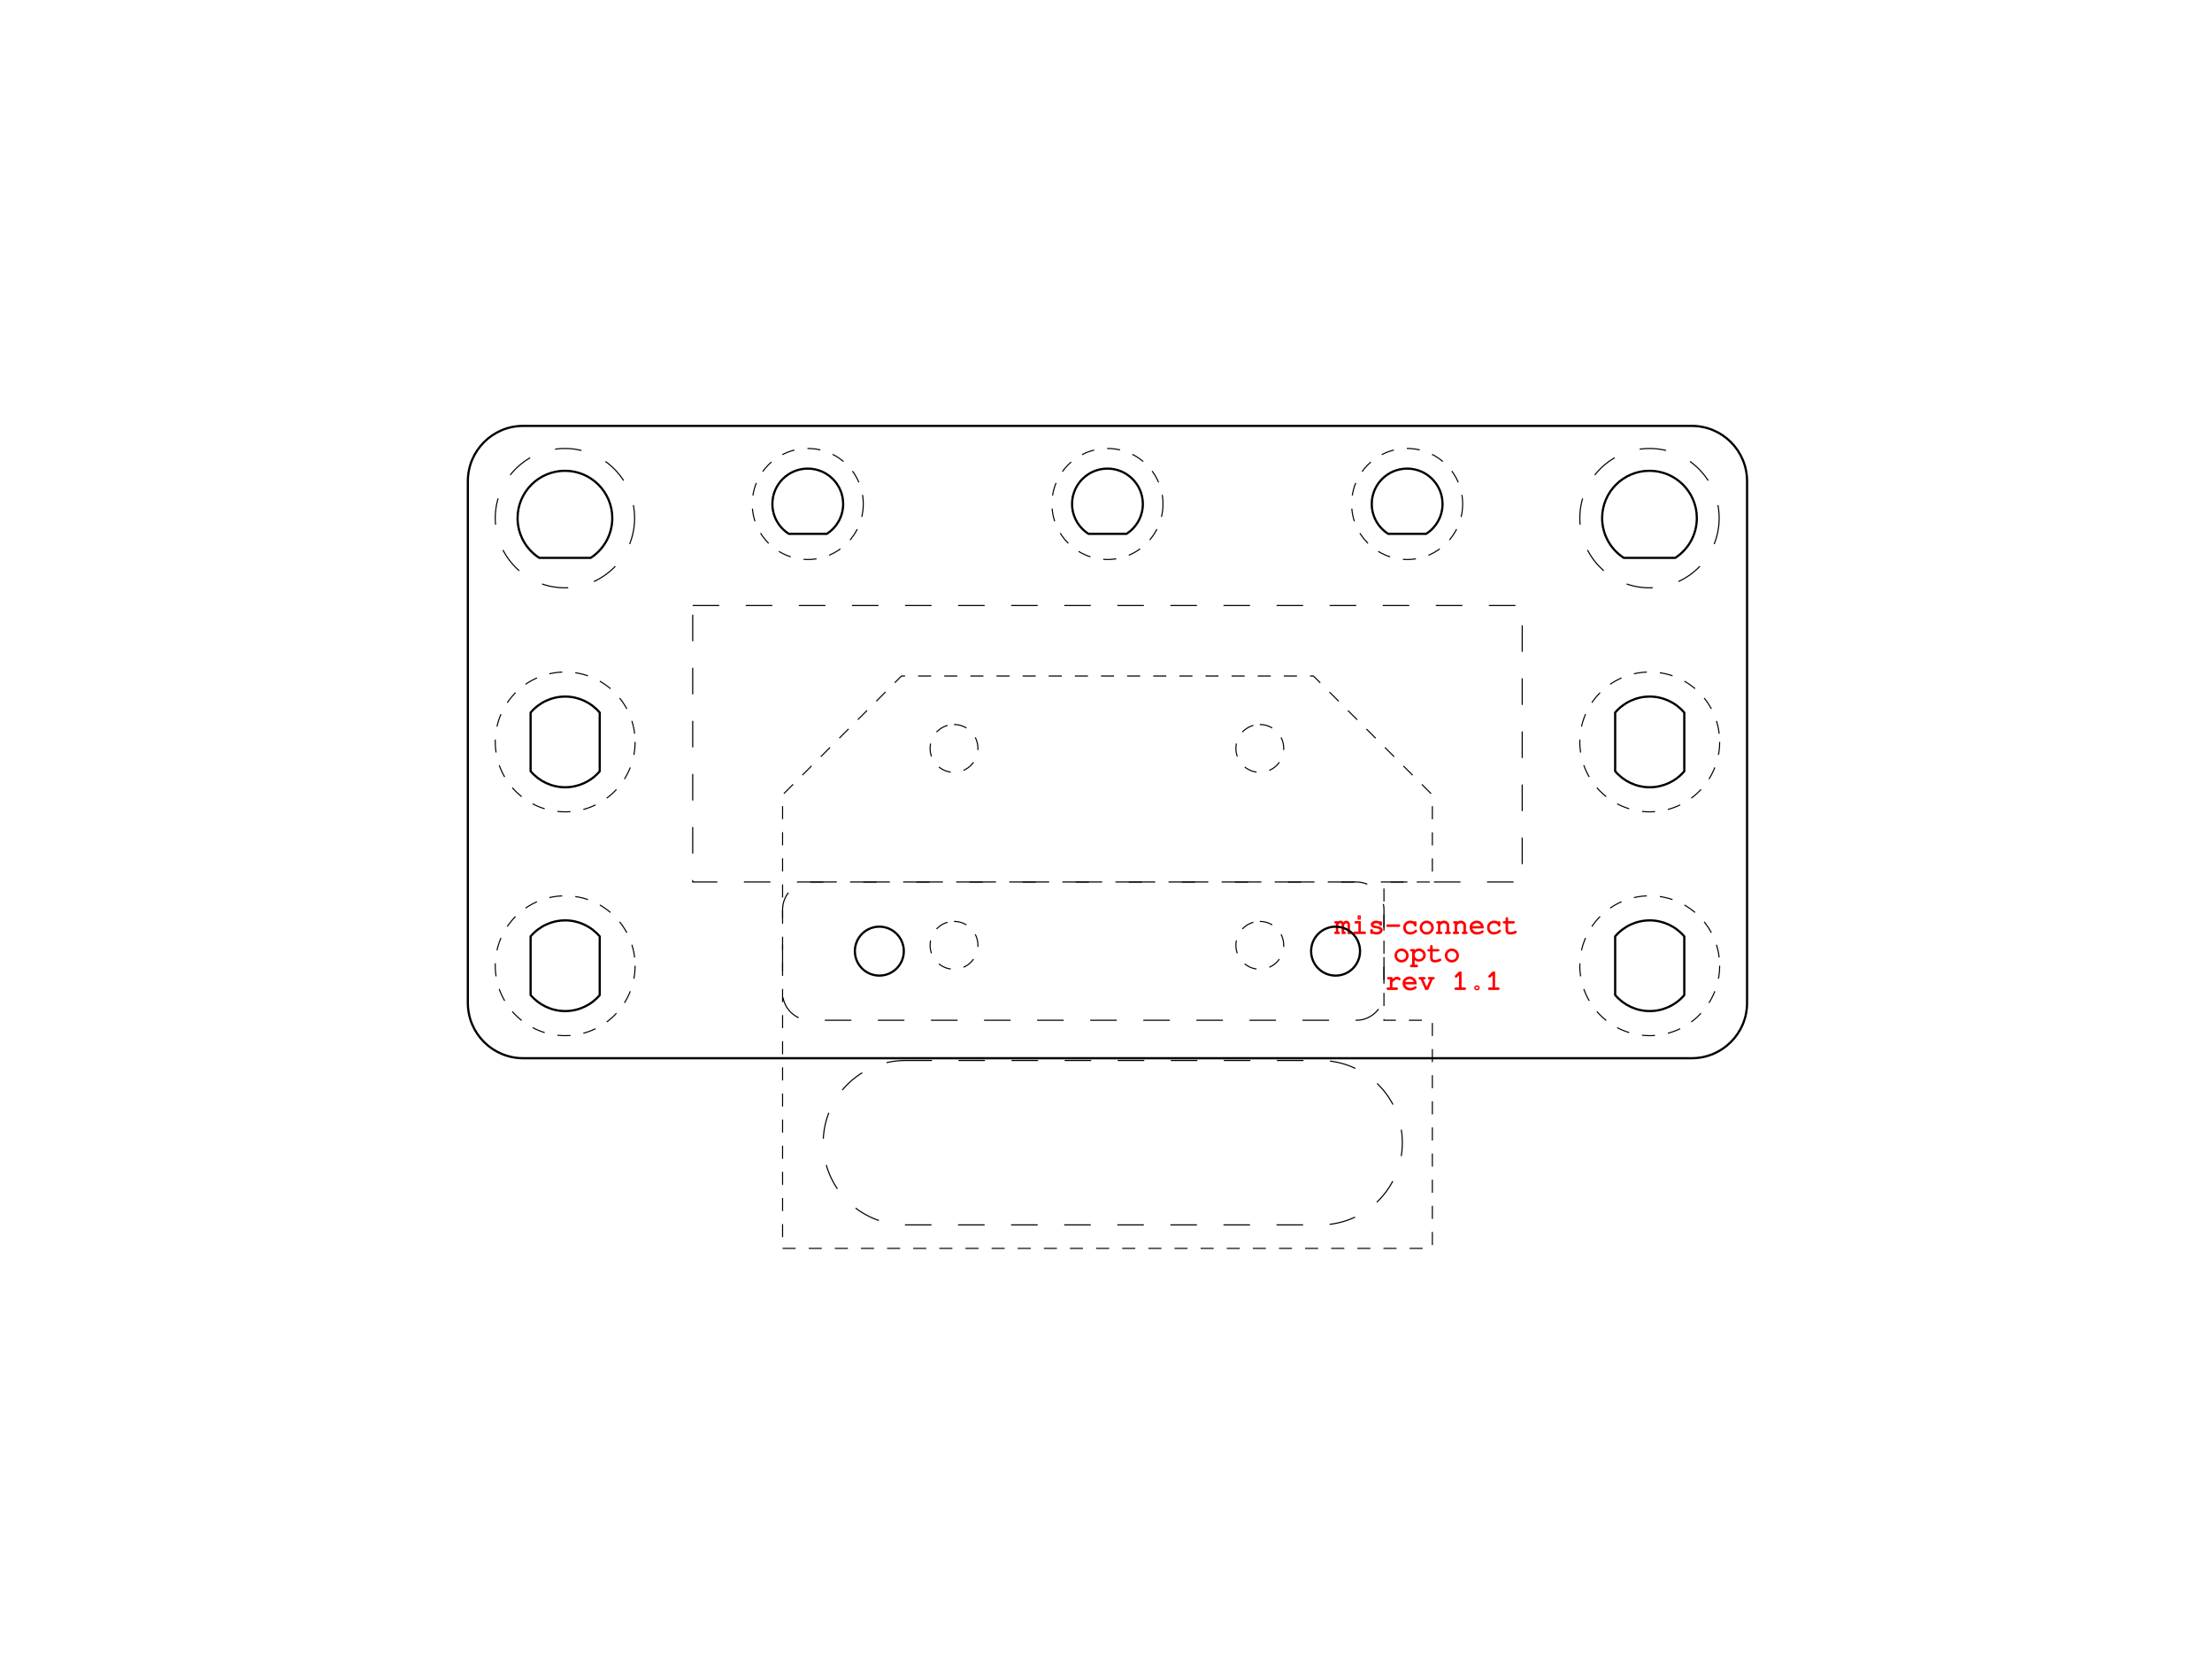
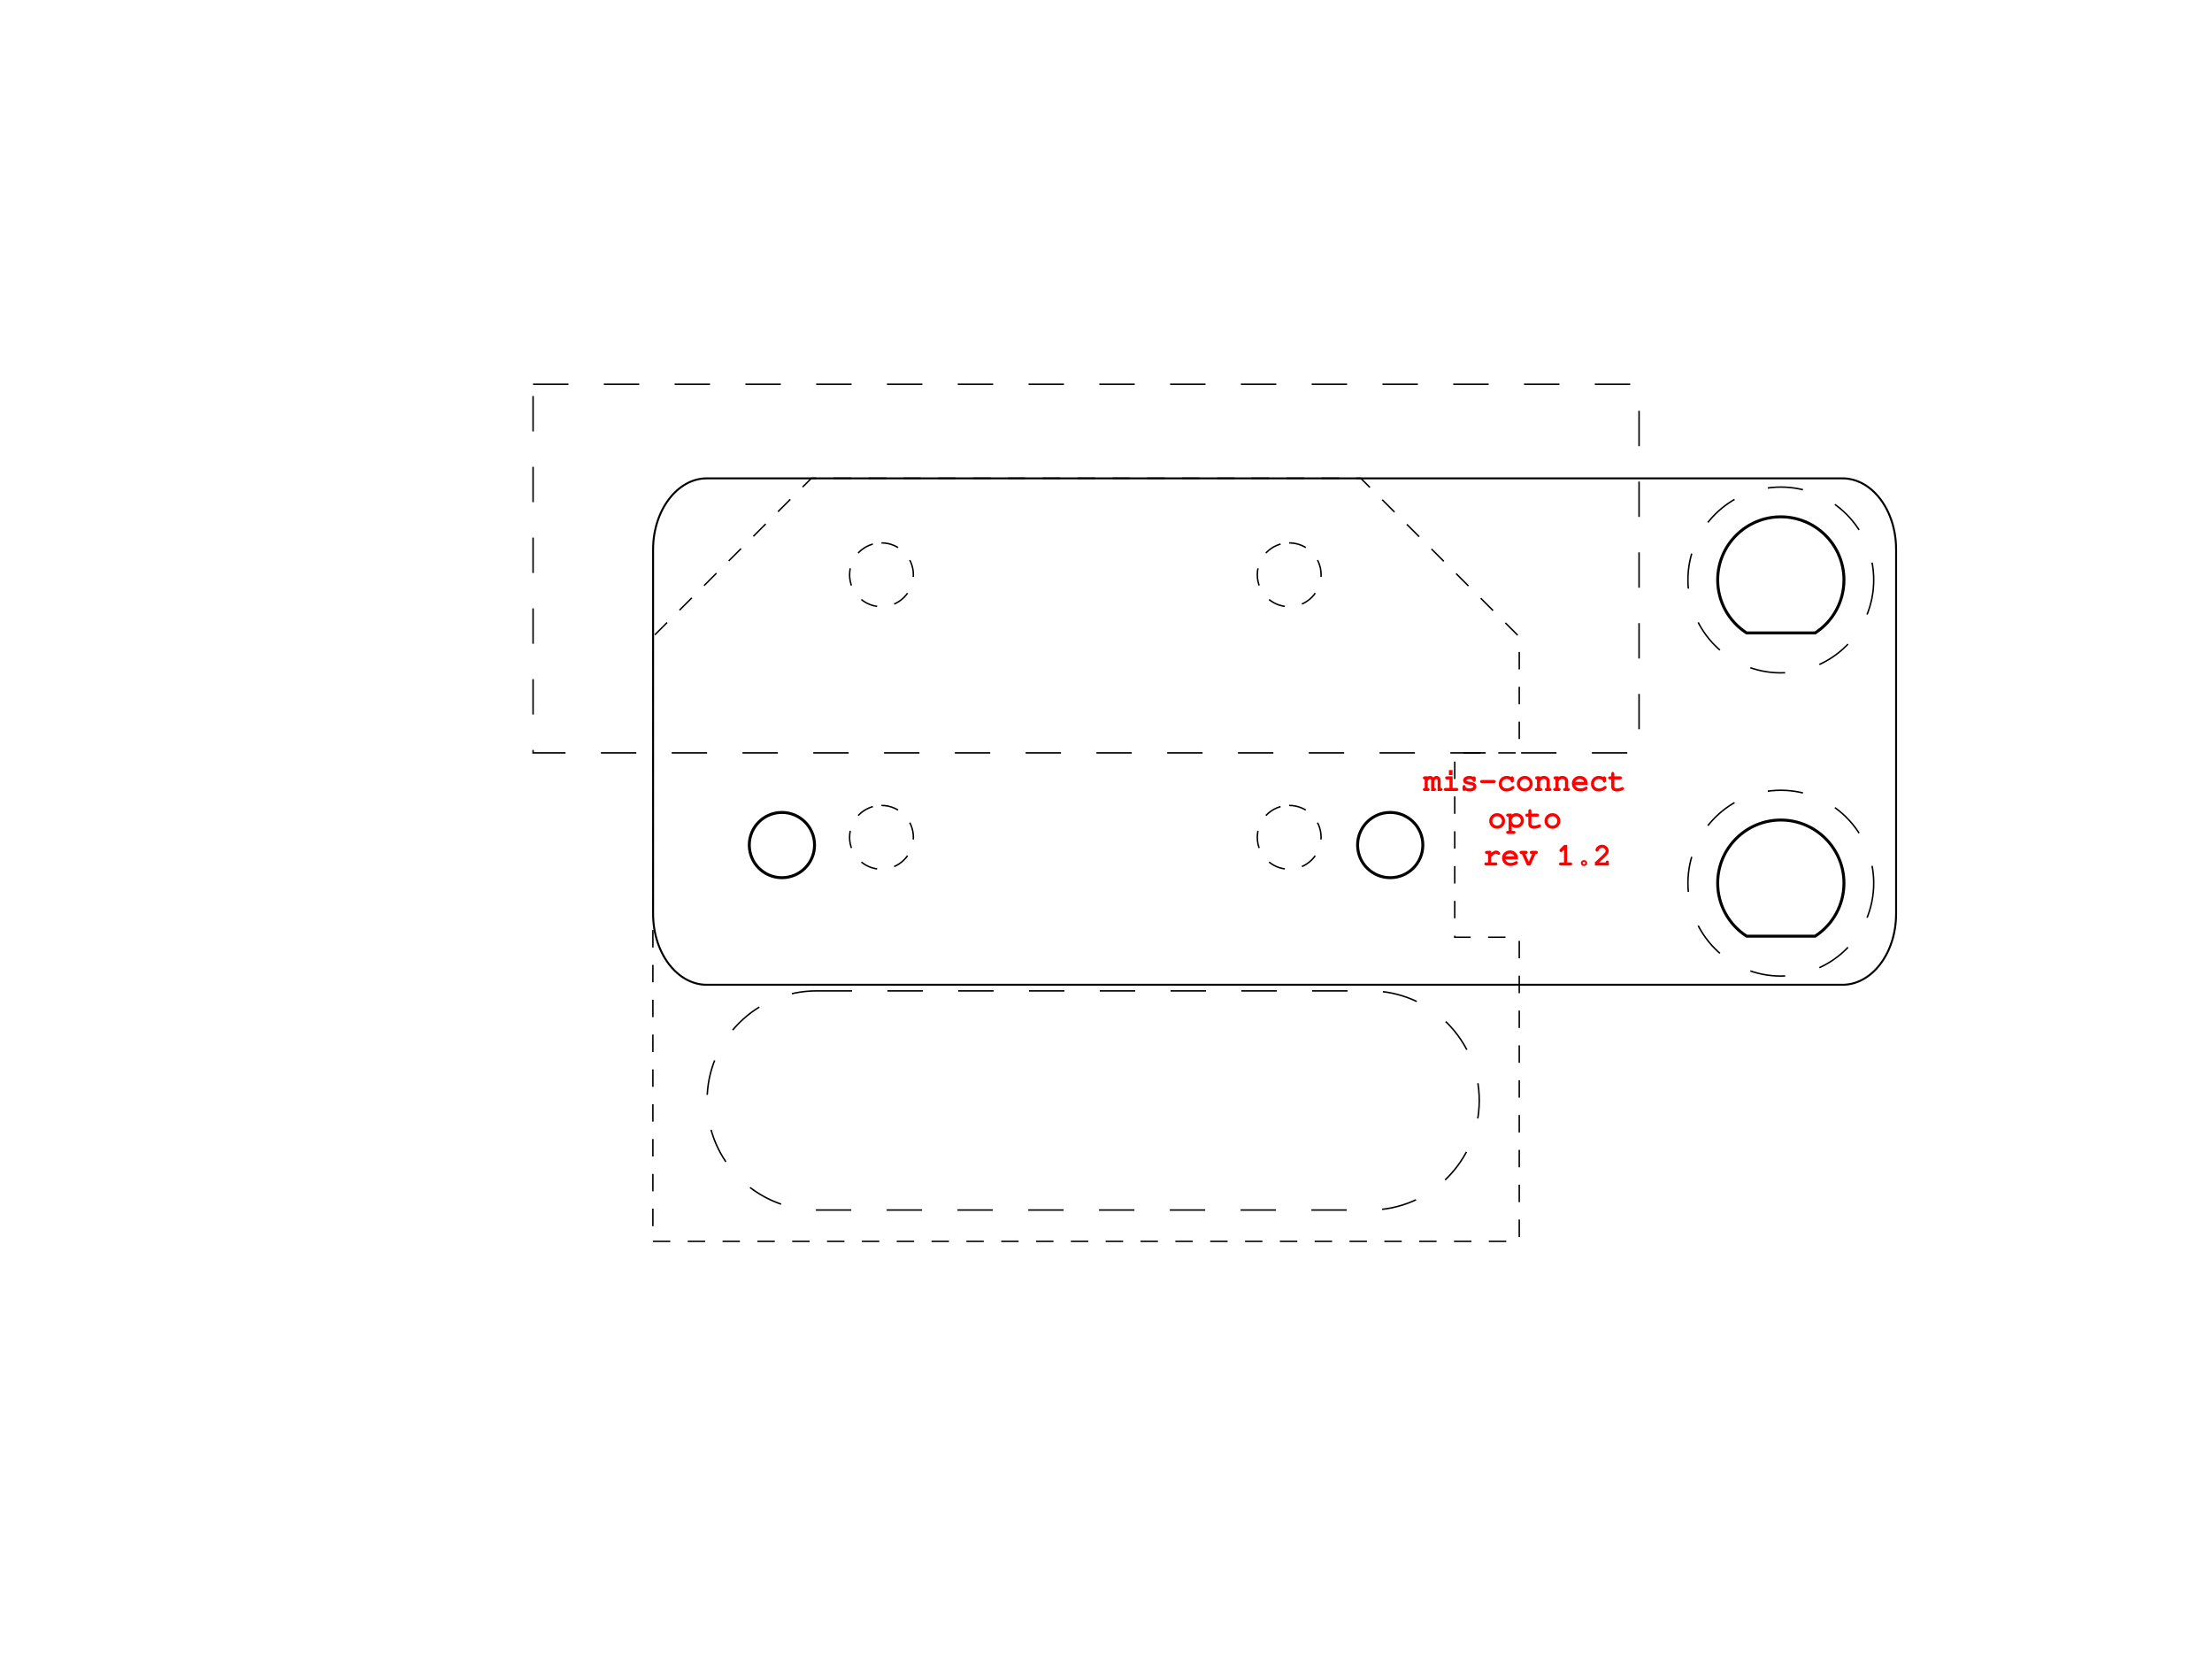
- <svg xmlns="http://www.w3.org/2000/svg" width="8in" height="6in" viewBox="0 0 203.2 152.4" version="1.1" id="svg8">
-   <defs id="defs2">
-     <marker orient="auto" refY="0" refX="0" id="marker1348" style="overflow:visible">
-       <path id="path1346" d="M 0,0 5,-5 -12.5,0 5,5 Z" style="fill:#000000;fill-opacity:1;fill-rule:evenodd;stroke:#000000;stroke-width:1pt;stroke-opacity:1" transform="matrix(0.8,0,0,0.8,10,0)" />
-     </marker>
-     <marker orient="auto" refY="0" refX="0" id="marker1296" style="overflow:visible">
-       <path id="path1294" d="M 0,0 5,-5 -12.5,0 5,5 Z" style="fill:#000000;fill-opacity:1;fill-rule:evenodd;stroke:#000000;stroke-width:1pt;stroke-opacity:1" transform="matrix(0.8,0,0,0.8,10,0)" />
-     </marker>
-     <marker orient="auto" refY="0" refX="0" id="marker1250" style="overflow:visible">
-       <path id="path1248" d="M 0,0 5,-5 -12.5,0 5,5 Z" style="fill:#000000;fill-opacity:1;fill-rule:evenodd;stroke:#000000;stroke-width:1pt;stroke-opacity:1" transform="matrix(0.8,0,0,0.8,10,0)" />
-     </marker>
-     <marker orient="auto" refY="0" refX="0" id="marker1210" style="overflow:visible">
-       <path id="path1208" d="M 0,0 5,-5 -12.5,0 5,5 Z" style="fill:#000000;fill-opacity:1;fill-rule:evenodd;stroke:#000000;stroke-width:1pt;stroke-opacity:1" transform="matrix(0.8,0,0,0.8,10,0)" />
-     </marker>
-     <marker orient="auto" refY="0" refX="0" id="marker1176" style="overflow:visible">
-       <path id="path1174" d="M 0,0 5,-5 -12.5,0 5,5 Z" style="fill:#000000;fill-opacity:1;fill-rule:evenodd;stroke:#000000;stroke-width:1pt;stroke-opacity:1" transform="matrix(0.8,0,0,0.8,10,0)" />
-     </marker>
-     <marker orient="auto" refY="0" refX="0" id="marker1148" style="overflow:visible">
-       <path id="path1146" d="M 0,0 5,-5 -12.5,0 5,5 Z" style="fill:#000000;fill-opacity:1;fill-rule:evenodd;stroke:#000000;stroke-width:1pt;stroke-opacity:1" transform="matrix(0.8,0,0,0.8,10,0)" />
-     </marker>
-     <marker orient="auto" refY="0" refX="0" id="marker1126" style="overflow:visible">
-       <path id="path1124" d="M 0,0 5,-5 -12.5,0 5,5 Z" style="fill:#000000;fill-opacity:1;fill-rule:evenodd;stroke:#000000;stroke-width:1pt;stroke-opacity:1" transform="matrix(0.8,0,0,0.8,10,0)" />
-     </marker>
-     <marker orient="auto" refY="0" refX="0" id="Arrow1Lstart" style="overflow:visible">
-       <path id="path848" d="M 0,0 5,-5 -12.5,0 5,5 Z" style="fill:#000000;fill-opacity:1;fill-rule:evenodd;stroke:#000000;stroke-width:1pt;stroke-opacity:1" transform="matrix(0.8,0,0,0.8,10,0)" />
-     </marker>
-   </defs>
-   <g id="layer1" transform="translate(0,-144.6)">
-     <text xml:space="preserve" style="font-style:normal;font-variant:normal;font-weight:normal;font-stretch:normal;font-size:2.566px;line-height:1;font-family:FreeMono;-inkscape-font-specification:FreeMono;text-align:end;letter-spacing:0px;word-spacing:0px;text-anchor:end;fill:none;fill-opacity:1;stroke:#ff0000;stroke-width:0.127;stroke-opacity:1;stroke-miterlimit:4;stroke-dasharray:none;" x="136.451" y="230.342" id="text1222">
-       <tspan id="tspan1220" x="136.451" y="230.342" style="font-size:2.566px;text-align:center;text-anchor:middle;stroke-width:0.127;stroke:#ff0000;stroke-opacity:1;fill:none;stroke-miterlimit:4;stroke-dasharray:none;">mis-connect</tspan>
-       <tspan x="136.451" y="232.908" style="font-size:2.566px;text-align:center;text-anchor:middle;stroke-width:0.127;stroke:#ff0000;stroke-opacity:1;fill:none;stroke-miterlimit:4;stroke-dasharray:none;" id="tspan1224">opto</tspan>
-       <tspan x="136.451" y="235.474" style="font-size:2.566px;text-align:center;text-anchor:middle;stroke-width:0.127;stroke:#ff0000;stroke-opacity:1;fill:none;stroke-miterlimit:4;stroke-dasharray:none;" id="tspan1358">rev 1.1</tspan>
-     </text>
-     <rect style="fill:none;fill-opacity:1;stroke:#000000;stroke-width:0.102;stroke-miterlimit:4;stroke-dasharray:2.438, 2.438;stroke-dashoffset:0;stroke-opacity:1" id="rect836" width="53.2" height="15.1" x="75.622" y="242.02" ry="7.55" />
-     <path style="fill:none;fill-opacity:1;stroke:#000000;stroke-width:0.1;stroke-miterlimit:4;stroke-dasharray:1.2, 1.2;stroke-dashoffset:0;stroke-opacity:1" d="m 71.889,259.279 h 59.69 v -20.955 h -4.445 v -12.7 h 4.445 v -8.001 L 120.657,206.701 H 82.811 l -10.922,10.922 z" id="rect968" />
-     <circle style="fill:none;fill-opacity:1;stroke:#000000;stroke-width:0.203;stroke-miterlimit:4;stroke-dasharray:none;stroke-dashoffset:0;stroke-opacity:1" id="path1000" cx="-231.974" cy="80.779" r="2.248" transform="rotate(-90)" />
-     <circle style="fill:none;fill-opacity:1;stroke:#000000;stroke-width:0.203;stroke-miterlimit:4;stroke-dasharray:none;stroke-dashoffset:0;stroke-opacity:1" id="path1000-8" cx="-231.974" cy="122.689" r="2.248" transform="rotate(-90)" />
-     <g id="g1096" transform="rotate(-90,91.95518,322.4313)">
-       <circle r="2.197" cy="318.114" cx="182.946" id="path1063" style="fill:none;fill-opacity:1;stroke:#000000;stroke-width:0.1;stroke-miterlimit:4;stroke-dasharray:1.2, 1.2;stroke-dashoffset:0;stroke-opacity:1" />
-       <circle r="2.197" cy="318.114" cx="201.034" id="path1063-5" style="fill:none;fill-opacity:1;stroke:#000000;stroke-width:0.1;stroke-miterlimit:4;stroke-dasharray:1.2, 1.2;stroke-dashoffset:0;stroke-opacity:1" />
-       <circle r="2.197" cy="346.205" cx="182.946" id="path1063-0" style="fill:none;fill-opacity:1;stroke:#000000;stroke-width:0.1;stroke-miterlimit:4;stroke-dasharray:1.2, 1.2;stroke-dashoffset:0;stroke-opacity:1" />
-       <circle r="2.197" cy="346.205" cx="201.034" id="path1063-9" style="fill:none;fill-opacity:1;stroke:#000000;stroke-width:0.1;stroke-miterlimit:4;stroke-dasharray:1.2, 1.2;stroke-dashoffset:0;stroke-opacity:1" />
-     </g>
-     <rect style="fill:none;fill-opacity:1;stroke:#000000;stroke-width:0.203;stroke-miterlimit:4;stroke-dasharray:none;stroke-dashoffset:0;stroke-opacity:1" id="rect1136" width="117.512" height="58.085" x="42.978" y="183.725" rx="5.08" ry="5.08" />
-     <rect style="fill:none;fill-opacity:1;stroke:#000000;stroke-width:0.102;stroke-miterlimit:4;stroke-dasharray:2.438, 2.438;stroke-dashoffset:0;stroke-opacity:1" id="rect967" width="76.2" height="25.4" x="63.634" y="200.224" />
-     <rect style="fill:none;fill-opacity:1;stroke:#000000;stroke-width:0.102;stroke-miterlimit:4;stroke-dasharray:2.438, 2.438;stroke-dashoffset:0;stroke-opacity:1" id="rect979" width="55.245" height="12.7" x="71.889" y="225.624" rx="2.54" ry="2.54" />
-     <path style="fill:none;fill-opacity:1;stroke:#000000;stroke-width:0.203;stroke-miterlimit:4;stroke-dasharray:none;stroke-dashoffset:0;stroke-opacity:1" d="m 129.264,187.647 a 3.251,3.251 0 0 0 -3.251,3.251 3.251,3.251 0 0 0 1.513,2.743 h 3.482 a 3.251,3.251 0 0 0 1.507,-2.743 3.251,3.251 0 0 0 -3.251,-3.251 z" id="path842" />
-     <circle style="fill:none;fill-opacity:1;stroke:#000000;stroke-width:0.1;stroke-miterlimit:4;stroke-dasharray:1.2, 1.2;stroke-dashoffset:0;stroke-opacity:1" id="path842-9" cx="129.264" cy="190.898" r="5.1" />
-     <path style="fill:none;fill-opacity:1;stroke:#000000;stroke-width:0.203;stroke-miterlimit:4;stroke-dasharray:none;stroke-dashoffset:0;stroke-opacity:1" d="m 74.204,187.647 a 3.251,3.251 0 0 0 -3.251,3.251 3.251,3.251 0 0 0 1.513,2.743 h 3.482 a 3.251,3.251 0 0 0 1.507,-2.743 3.251,3.251 0 0 0 -3.251,-3.251 z" id="path842-8" />
-     <circle style="fill:none;fill-opacity:1;stroke:#000000;stroke-width:0.1;stroke-miterlimit:4;stroke-dasharray:1.2, 1.2;stroke-dashoffset:0;stroke-opacity:1" id="path842-9-5" cx="74.204" cy="190.898" r="5.1" />
-     <path style="fill:none;fill-opacity:1;stroke:#000000;stroke-width:0.203;stroke-miterlimit:4;stroke-dasharray:none;stroke-dashoffset:0;stroke-opacity:1" d="m 101.734,187.647 a 3.251,3.251 0 0 0 -3.251,3.251 3.251,3.251 0 0 0 1.513,2.743 h 3.482 a 3.251,3.251 0 0 0 1.507,-2.743 3.251,3.251 0 0 0 -3.251,-3.251 z" id="path842-96" />
-     <circle style="fill:none;fill-opacity:1;stroke:#000000;stroke-width:0.1;stroke-miterlimit:4;stroke-dasharray:1.2, 1.2;stroke-dashoffset:0;stroke-opacity:1" id="path842-9-3" cx="101.734" cy="190.898" r="5.1" />
-     <path style="fill:none;fill-opacity:1;stroke:#000000;stroke-width:0.203;stroke-miterlimit:4;stroke-dasharray:none;stroke-dashoffset:0;stroke-opacity:1" d="m 51.918,208.589 a 4.166,4.166 0 0 0 -3.175,1.47 v 5.385 a 4.166,4.166 0 0 0 3.175,1.476 4.166,4.166 0 0 0 3.175,-1.47 v -5.386 a 4.166,4.166 0 0 0 -3.175,-1.476 z" id="path838-8" />
-     <circle style="fill:none;fill-opacity:1;stroke:#000000;stroke-width:0.1;stroke-miterlimit:4;stroke-dasharray:1.2, 1.2;stroke-dashoffset:0;stroke-opacity:1" id="path2105" cx="51.919" cy="212.755" r="6.423" />
-     <path style="fill:none;fill-opacity:1;stroke:#000000;stroke-width:0.203;stroke-miterlimit:4;stroke-dasharray:none;stroke-dashoffset:0;stroke-opacity:1" d="m 51.918,229.149 a 4.166,4.166 0 0 0 -3.175,1.47 v 5.385 a 4.166,4.166 0 0 0 3.175,1.476 4.166,4.166 0 0 0 3.175,-1.47 v -5.386 a 4.166,4.166 0 0 0 -3.175,-1.476 z" id="path838-8-1" />
-     <circle style="fill:none;fill-opacity:1;stroke:#000000;stroke-width:0.1;stroke-miterlimit:4;stroke-dasharray:1.2, 1.2;stroke-dashoffset:0;stroke-opacity:1" id="path2105-5" cx="51.919" cy="233.315" r="6.423" />
-     <path style="fill:none;fill-opacity:1;stroke:#000000;stroke-width:0.203;stroke-miterlimit:4;stroke-dasharray:none;stroke-dashoffset:0;stroke-opacity:1" d="m 51.896,187.848 a 4.35,4.35 0 0 0 -4.35,4.35 4.35,4.35 0 0 0 1.992,3.65 h 4.723 a 4.35,4.35 0 0 0 1.985,-3.65 4.35,4.35 0 0 0 -4.35,-4.35 z" id="path977" />
-     <circle style="fill:none;fill-opacity:1;stroke:#000000;stroke-width:0.102;stroke-miterlimit:4;stroke-dasharray:2.438, 2.438;stroke-dashoffset:0;stroke-opacity:1" id="path966" cx="51.896" cy="192.198" r="6.4" />
-     <path style="fill:none;fill-opacity:1;stroke:#000000;stroke-width:0.203;stroke-miterlimit:4;stroke-dasharray:none;stroke-dashoffset:0;stroke-opacity:1" d="m 151.548,208.589 a 4.166,4.166 0 0 0 -3.175,1.47 v 5.385 a 4.166,4.166 0 0 0 3.175,1.476 4.166,4.166 0 0 0 3.175,-1.47 v -5.386 a 4.166,4.166 0 0 0 -3.175,-1.476 z" id="path838-8-4" />
-     <circle style="fill:none;fill-opacity:1;stroke:#000000;stroke-width:0.1;stroke-miterlimit:4;stroke-dasharray:1.2, 1.2;stroke-dashoffset:0;stroke-opacity:1" id="path2105-7" cx="151.549" cy="212.755" r="6.423" />
-     <path style="fill:none;fill-opacity:1;stroke:#000000;stroke-width:0.203;stroke-miterlimit:4;stroke-dasharray:none;stroke-dashoffset:0;stroke-opacity:1" d="m 151.548,229.149 a 4.166,4.166 0 0 0 -3.175,1.47 v 5.385 a 4.166,4.166 0 0 0 3.175,1.476 4.166,4.166 0 0 0 3.175,-1.47 v -5.386 a 4.166,4.166 0 0 0 -3.175,-1.476 z" id="path838-8-1-3" />
-     <circle style="fill:none;fill-opacity:1;stroke:#000000;stroke-width:0.1;stroke-miterlimit:4;stroke-dasharray:1.2, 1.2;stroke-dashoffset:0;stroke-opacity:1" id="path2105-5-1" cx="151.549" cy="233.315" r="6.423" />
-     <path style="fill:none;fill-opacity:1;stroke:#000000;stroke-width:0.203;stroke-miterlimit:4;stroke-dasharray:none;stroke-dashoffset:0;stroke-opacity:1" d="m 151.526,187.848 a 4.35,4.35 0 0 0 -4.35,4.35 4.35,4.35 0 0 0 1.992,3.65 h 4.723 a 4.35,4.35 0 0 0 1.985,-3.65 4.35,4.35 0 0 0 -4.35,-4.35 z" id="path977-5" />
-     <circle style="fill:none;fill-opacity:1;stroke:#000000;stroke-width:0.102;stroke-miterlimit:4;stroke-dasharray:2.438, 2.438;stroke-dashoffset:0;stroke-opacity:1" id="path966-9" cx="151.526" cy="192.198" r="6.4" />
+ <svg xmlns="http://www.w3.org/2000/svg" version="1.1" id="svg8" x="0px" y="0px" viewBox="0 0 576 432" style="enable-background:new 0 0 576 432;" xml:space="preserve">
+   <defs id="defs32">
+ 	
+ 	
+ 	
+ 	
+ 	
+ 	
+ 	
+ 	
+ 	
+ 	
+ 	
+ 	
+ 	
+ </defs>
+   <style type="text/css" id="style2">
+ 	.st0{fill:none;stroke:#FF0000;stroke-width:0.36;stroke-miterlimit:11.339;}
+ 	.st1{font-family:'ArialMT';}
+ 	.st2{font-size:7.274px;}
+ 	.st3{fill:none;stroke:#000000;stroke-width:0.288;stroke-miterlimit:11.339;stroke-dasharray:6.912,6.912;}
+ 	.st4{fill:none;stroke:#000000;stroke-width:0.283;stroke-miterlimit:11.339;stroke-dasharray:3.402,3.402;}
+ 	.st5{fill:none;stroke:#000000;stroke-width:0.576;stroke-miterlimit:11.339;}
+ 	.st6{fill:none;stroke:#000000;stroke-width:0.51;stroke-miterlimit:11.339;}
+ </style>
+   <path style="fill:none;stroke:#000000;stroke-width:0.51;stroke-miterlimit:11.339" d="m 184.047,124.564 h 295.711 c 7.682,0 13.98,8.218 13.98,18.49 v 94.889 c 0,10.272 -6.297,18.49 -13.98,18.49 H 184.047 c -7.682,0 -13.98,-8.218 -13.98,-18.49 v -94.889 c 0,-10.144 6.297,-18.49 13.98,-18.49 z" class="st6" id="rect1136" />
+   <g id="g932" transform="translate(-75.76144,-56.06347)">
+     <rect ry="28.535" y="314.085" x="259.884" height="57.071" width="201.071" id="rect836" style="fill:none;fill-opacity:1;stroke:#000000;stroke-width:0.384;stroke-miterlimit:4;stroke-dasharray:9.216, 9.216;stroke-dashoffset:0;stroke-opacity:1" rx="28.535" />
+     <path id="rect968" d="m 245.772,379.316 h 225.6 v -79.199 h -16.801 v -48 h 16.801 V 221.876 L 430.092,180.597 H 287.053 l -41.281,41.279 z" style="fill:none;fill-opacity:1;stroke:#000000;stroke-width:0.378;stroke-miterlimit:4;stroke-dasharray:4.535, 4.535;stroke-dashoffset:0;stroke-opacity:1" />
+     <circle transform="rotate(-90)" r="8.496" cy="279.371" cx="-276.116" id="path1000" style="fill:none;fill-opacity:1;stroke:#000000;stroke-width:0.768;stroke-miterlimit:4;stroke-dasharray:none;stroke-dashoffset:0;stroke-opacity:1" />
+     <circle transform="rotate(-90)" r="8.496" cy="437.771" cx="-276.116" id="path1000-8" style="fill:none;fill-opacity:1;stroke:#000000;stroke-width:0.768;stroke-miterlimit:4;stroke-dasharray:none;stroke-dashoffset:0;stroke-opacity:1" />
+     <circle transform="rotate(-90)" r="8.304" cy="305.297" cx="-274.1" id="path1063" style="fill:none;fill-opacity:1;stroke:#000000;stroke-width:0.378;stroke-miterlimit:4;stroke-dasharray:4.535, 4.535;stroke-dashoffset:0;stroke-opacity:1" />
+     <circle transform="rotate(-90)" r="8.304" cy="305.297" cx="-205.737" id="path1063-5" style="fill:none;fill-opacity:1;stroke:#000000;stroke-width:0.378;stroke-miterlimit:4;stroke-dasharray:4.535, 4.535;stroke-dashoffset:0;stroke-opacity:1" />
+     <circle transform="rotate(-90)" r="8.304" cy="411.467" cx="-274.1" id="path1063-0" style="fill:none;fill-opacity:1;stroke:#000000;stroke-width:0.378;stroke-miterlimit:4;stroke-dasharray:4.535, 4.535;stroke-dashoffset:0;stroke-opacity:1" />
+     <circle transform="rotate(-90)" r="8.304" cy="411.467" cx="-205.737" id="path1063-9" style="fill:none;fill-opacity:1;stroke:#000000;stroke-width:0.378;stroke-miterlimit:4;stroke-dasharray:4.535, 4.535;stroke-dashoffset:0;stroke-opacity:1" />
+     <rect y="156.116" x="214.571" height="96" width="288" id="rect967" style="fill:none;fill-opacity:1;stroke:#000000;stroke-width:0.384;stroke-miterlimit:4;stroke-dasharray:9.216, 9.216;stroke-dashoffset:0;stroke-opacity:1" />
  </g>
+   <g id="g986">
+     <path id="path977" d="m 463.721,134.58 a 16.441,16.441 0 0 0 -16.441,16.439 16.441,16.441 0 0 0 7.527,13.797 h 17.852 a 16.441,16.441 0 0 0 7.504,-13.797 16.441,16.441 0 0 0 -16.441,-16.439 z" style="fill:none;fill-opacity:1;stroke:#000000;stroke-width:0.768;stroke-miterlimit:4;stroke-dasharray:none;stroke-dashoffset:0;stroke-opacity:1" />
+     <circle r="24.189" cy="151.02" cx="463.721" id="path966" style="fill:none;fill-opacity:1;stroke:#000000;stroke-width:0.384;stroke-miterlimit:4;stroke-dasharray:9.216, 9.216;stroke-dashoffset:0;stroke-opacity:1" />
+   </g>
+   <g id="g990">
+     <path id="path977-6" d="m 463.721,213.536 a 16.441,16.441 0 0 0 -16.441,16.439 16.441,16.441 0 0 0 7.527,13.797 h 17.852 a 16.441,16.441 0 0 0 7.504,-13.797 16.441,16.441 0 0 0 -16.441,-16.439 z" style="fill:none;fill-opacity:1;stroke:#000000;stroke-width:0.768;stroke-miterlimit:4;stroke-dasharray:none;stroke-dashoffset:0;stroke-opacity:1" />
+     <circle r="24.189" cy="229.976" cx="463.721" id="path966-3" style="fill:none;fill-opacity:1;stroke:#000000;stroke-width:0.384;stroke-miterlimit:4;stroke-dasharray:9.216, 9.216;stroke-dashoffset:0;stroke-opacity:1" />
+   </g>
+   <text xml:space="preserve" style="font-style:normal;font-variant:normal;font-weight:normal;font-stretch:normal;font-size:9.699px;line-height:1;font-family:FreeMono;-inkscape-font-specification:FreeMono;text-align:end;letter-spacing:0px;word-spacing:0px;text-anchor:end;fill:none;fill-opacity:1;stroke:#ff0000;stroke-width:0.48;stroke-miterlimit:4;stroke-dasharray:none;stroke-opacity:1" x="411.601" y="205.74" id="text1222">
+     <tspan x="411.601" y="205.74" style="font-size:8px;text-align:center;text-anchor:middle;opacity:0;fill:none;stroke:#ff0000;stroke-width:0.48;stroke-miterlimit:4;stroke-dasharray:none;stroke-opacity:1" id="tspan1224">mis-connect</tspan>
+     <tspan x="411.601" y="215.439" style="font-size:8px;text-align:center;text-anchor:middle;opacity:0;fill:none;stroke:#ff0000;stroke-width:0.48;stroke-miterlimit:4;stroke-dasharray:none;stroke-opacity:1" id="tspan996">opto</tspan>
+     <tspan x="411.601" y="225.138" style="font-size:8px;text-align:center;text-anchor:middle;opacity:0;fill:none;stroke:#ff0000;stroke-width:0.48;stroke-miterlimit:4;stroke-dasharray:none;stroke-opacity:1" id="tspan1358">rev 1.2</tspan>
+   </text>
</svg>
